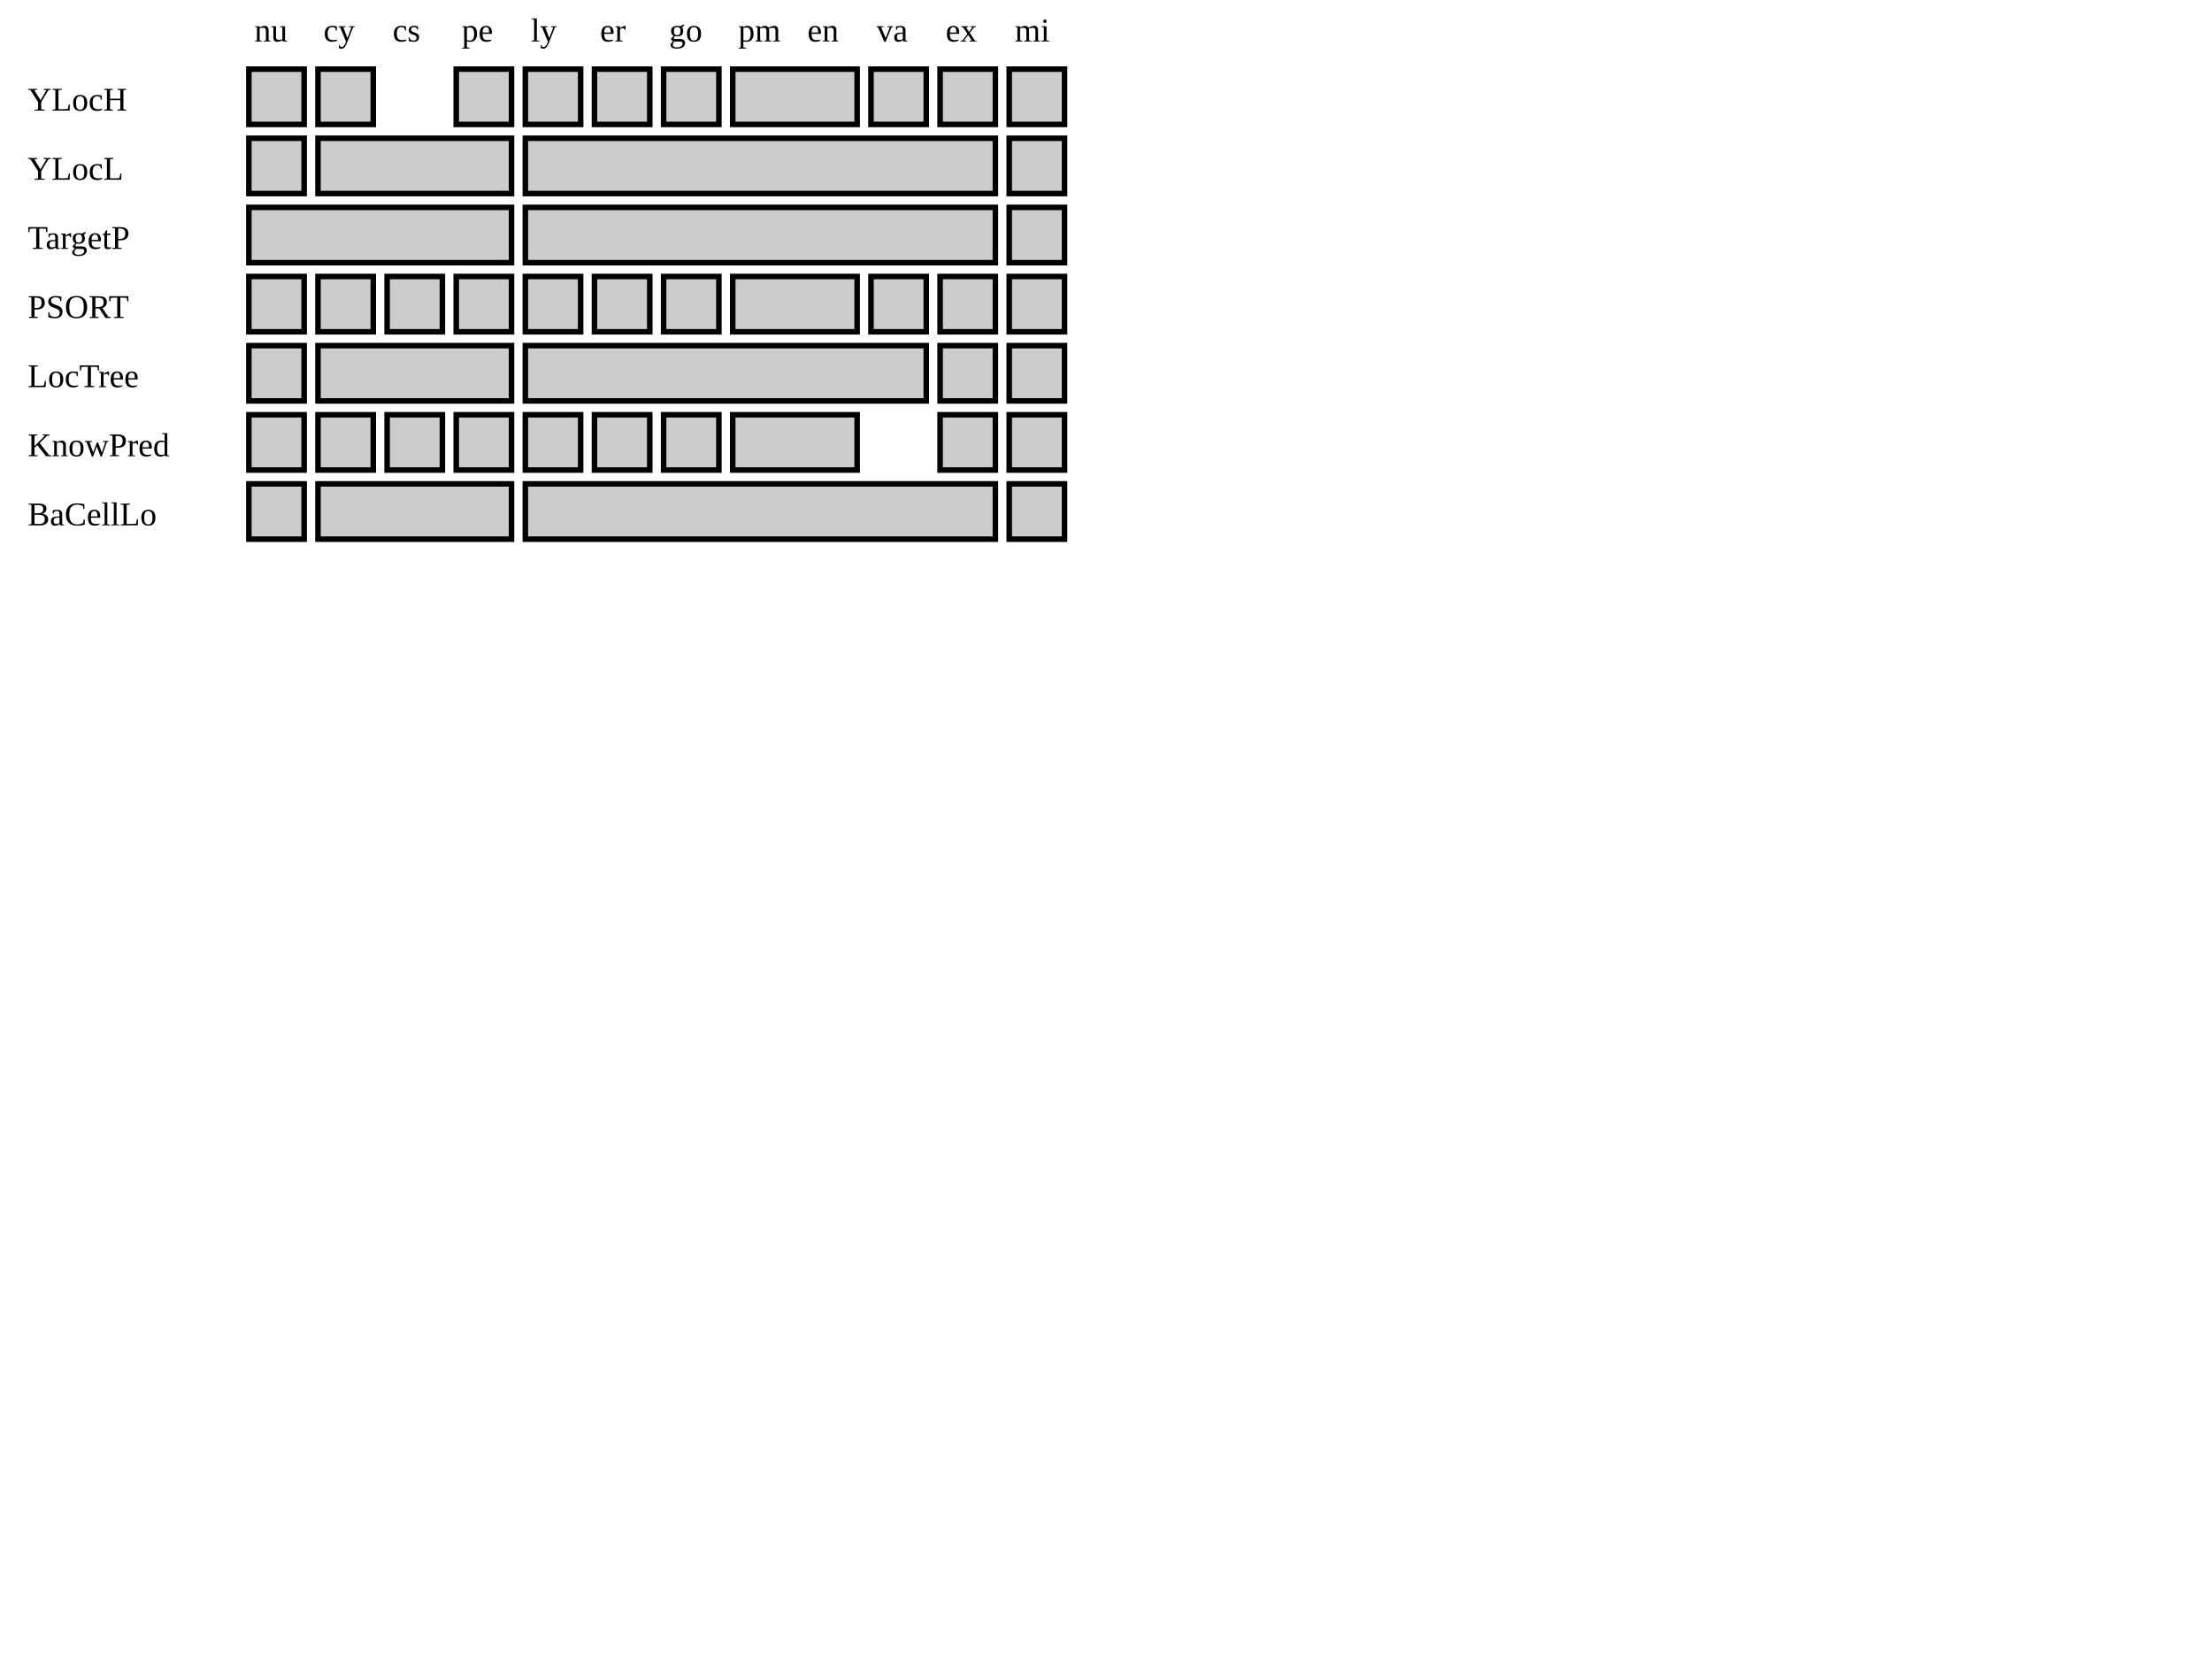
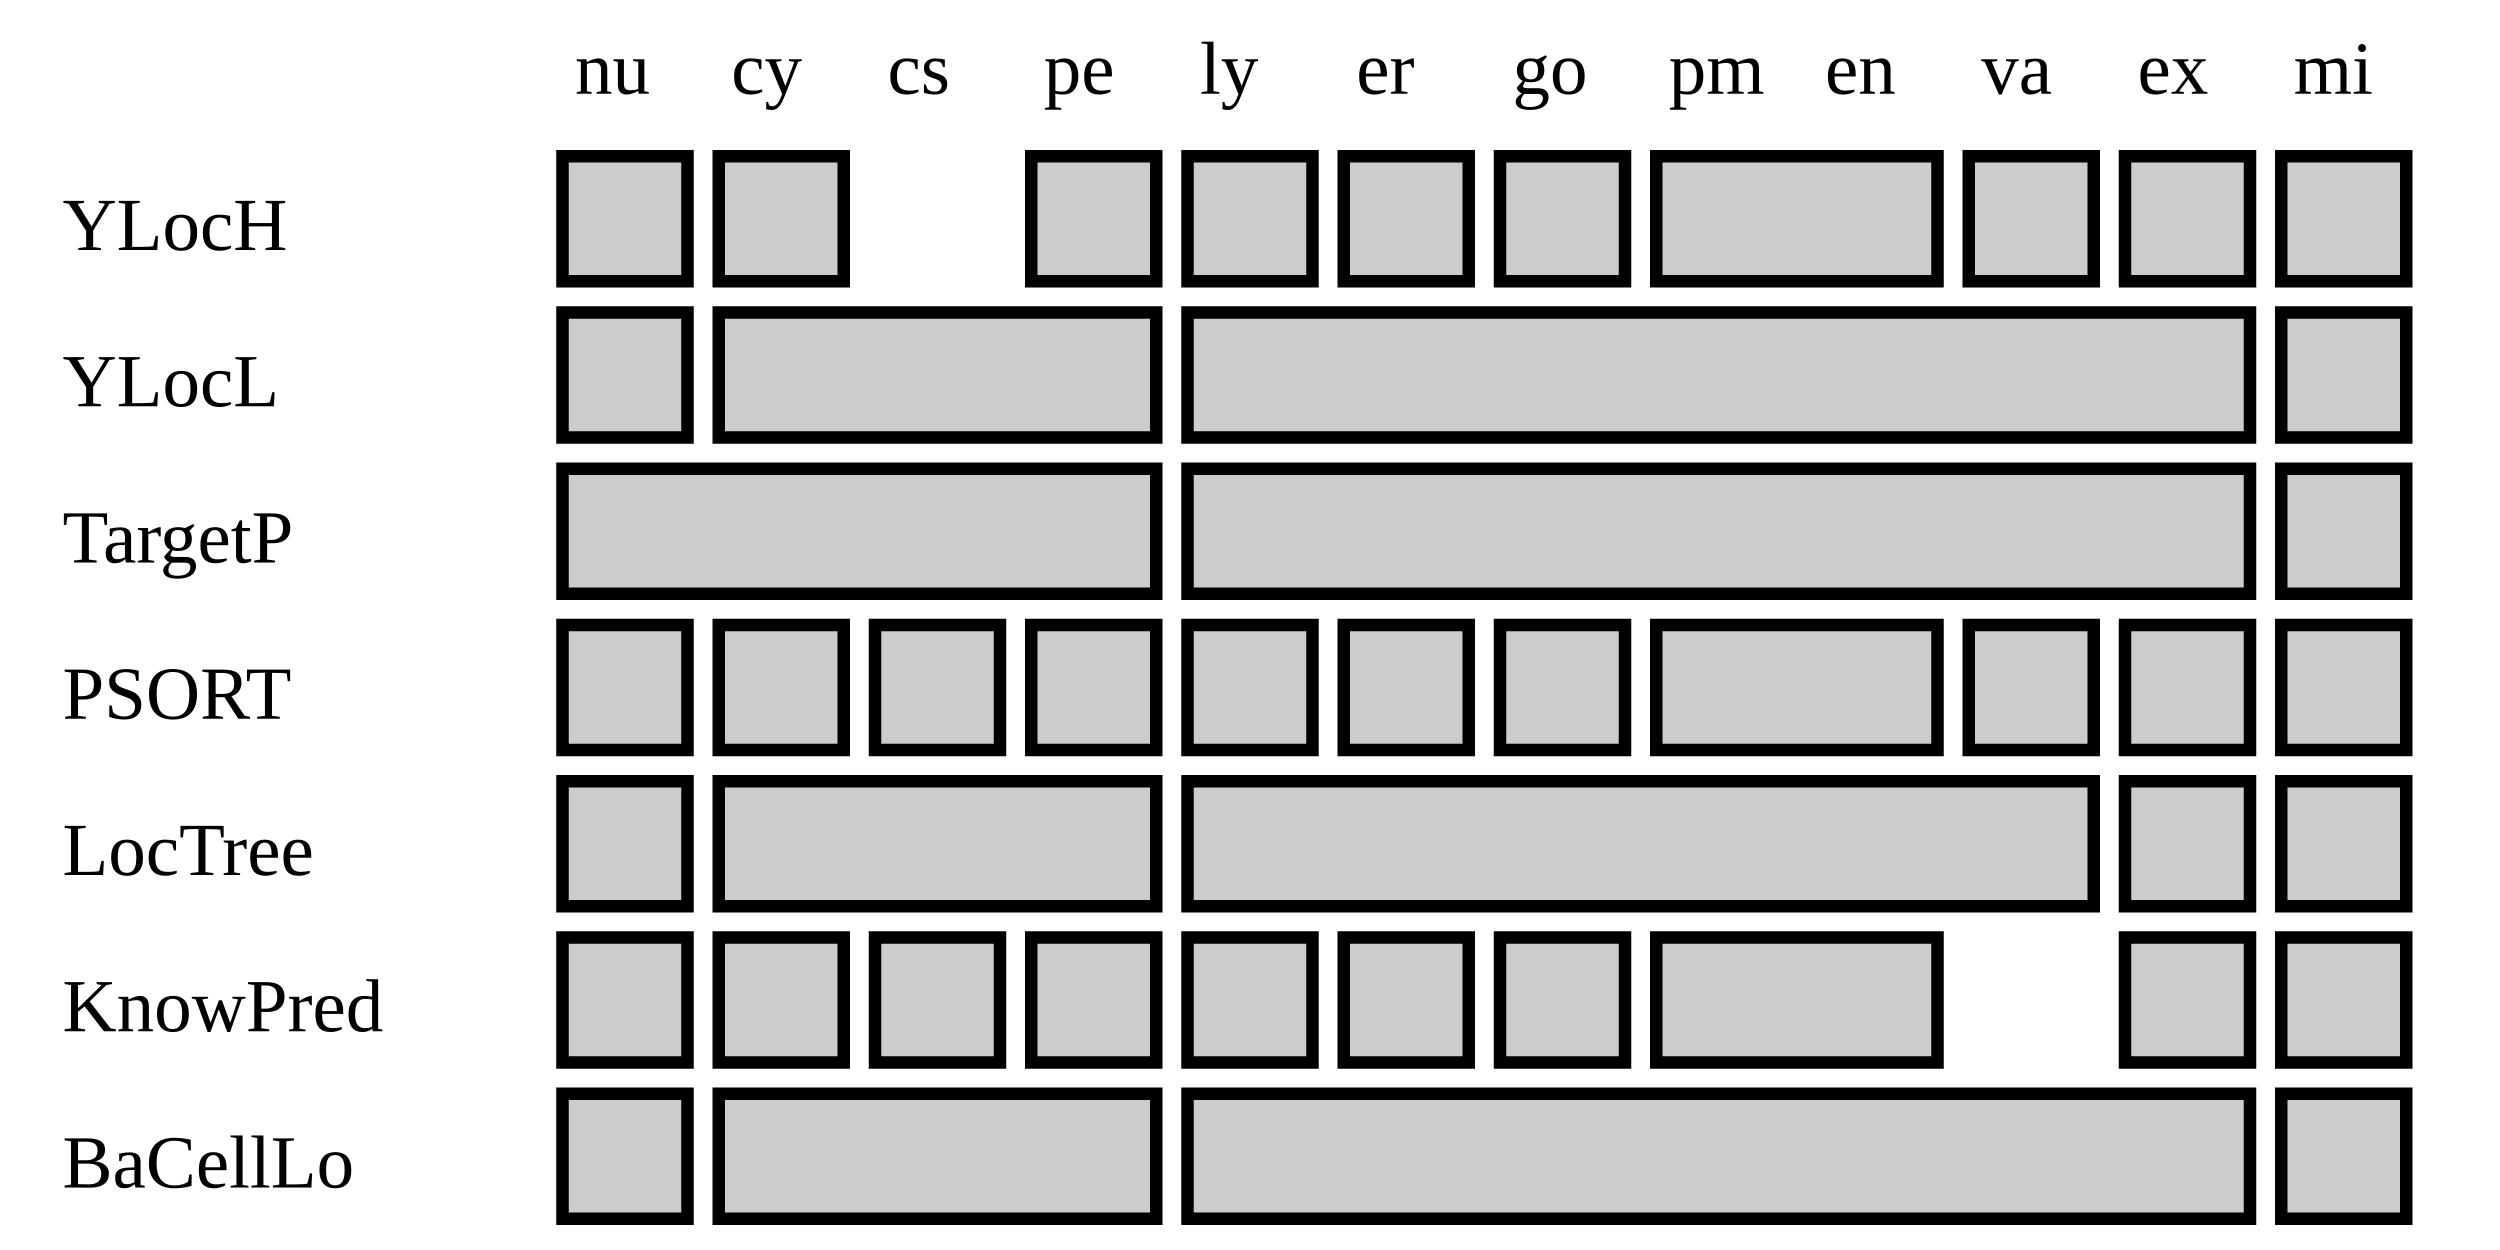
- <svg xmlns="http://www.w3.org/2000/svg" version="1.1" height="600" width="800">
+ <svg xmlns="http://www.w3.org/2000/svg" version="1.1" height="200" width="400">
  <text x="92" y="15" fill="black">nu</text>
  <text x="117" y="15" fill="black">cy</text>
  <text x="142" y="15" fill="black">cs</text>
  <text x="167" y="15" fill="black">pe</text>
  <text x="192" y="15" fill="black">ly</text>
  <text x="217" y="15" fill="black">er</text>
  <text x="242" y="15" fill="black">go</text>
  <text x="267" y="15" fill="black">pm</text>
  <text x="292" y="15" fill="black">en</text>
  <text x="317" y="15" fill="black">va</text>
  <text x="342" y="15" fill="black">ex</text>
  <text x="367" y="15" fill="black">mi</text>
  <text x="10" y="40" fill="black">YLocH</text>
  <rect title="YLocH-nu" x="90" y="25" width="20" height="20" fill="#cccccc" style="stroke:black;stroke-width:2" />
  <rect title="YLocH-cy" x="115" y="25" width="20" height="20" fill="#cccccc" style="stroke:black;stroke-width:2" />
  <rect title="YLocH-pe" x="165" y="25" width="20" height="20" fill="#cccccc" style="stroke:black;stroke-width:2" />
  <rect title="YLocH-ly" x="190" y="25" width="20" height="20" fill="#cccccc" style="stroke:black;stroke-width:2" />
  <rect title="YLocH-er" x="215" y="25" width="20" height="20" fill="#cccccc" style="stroke:black;stroke-width:2" />
  <rect title="YLocH-go" x="240" y="25" width="20" height="20" fill="#cccccc" style="stroke:black;stroke-width:2" />
  <rect title="YLocH-pm" x="265" y="25" width="45" height="20" fill="#cccccc" style="stroke:black;stroke-width:2" />
  <rect title="YLocH-va" x="315" y="25" width="20" height="20" fill="#cccccc" style="stroke:black;stroke-width:2" />
  <rect title="YLocH-ex" x="340" y="25" width="20" height="20" fill="#cccccc" style="stroke:black;stroke-width:2" />
  <rect title="YLocH-mi" x="365" y="25" width="20" height="20" fill="#cccccc" style="stroke:black;stroke-width:2" />
  <text x="10" y="65" fill="black">YLocL</text>
  <rect title="YLocL-nu" x="90" y="50" width="20" height="20" fill="#cccccc" style="stroke:black;stroke-width:2" />
  <rect title="YLocL-cy" x="115" y="50" width="70" height="20" fill="#cccccc" style="stroke:black;stroke-width:2" />
  <rect title="YLocL-ly" x="190" y="50" width="170" height="20" fill="#cccccc" style="stroke:black;stroke-width:2" />
  <rect title="YLocL-mi" x="365" y="50" width="20" height="20" fill="#cccccc" style="stroke:black;stroke-width:2" />
  <text x="10" y="90" fill="black">TargetP</text>
  <rect title="TargetP-nu" x="90" y="75" width="95" height="20" fill="#cccccc" style="stroke:black;stroke-width:2" />
  <rect title="TargetP-ly" x="190" y="75" width="170" height="20" fill="#cccccc" style="stroke:black;stroke-width:2" />
  <rect title="TargetP-mi" x="365" y="75" width="20" height="20" fill="#cccccc" style="stroke:black;stroke-width:2" />
  <text x="10" y="115" fill="black">PSORT</text>
  <rect title="PSORT-nu" x="90" y="100" width="20" height="20" fill="#cccccc" style="stroke:black;stroke-width:2" />
  <rect title="PSORT-cy" x="115" y="100" width="20" height="20" fill="#cccccc" style="stroke:black;stroke-width:2" />
  <rect title="PSORT-cs" x="140" y="100" width="20" height="20" fill="#cccccc" style="stroke:black;stroke-width:2" />
  <rect title="PSORT-pe" x="165" y="100" width="20" height="20" fill="#cccccc" style="stroke:black;stroke-width:2" />
  <rect title="PSORT-ly" x="190" y="100" width="20" height="20" fill="#cccccc" style="stroke:black;stroke-width:2" />
  <rect title="PSORT-er" x="215" y="100" width="20" height="20" fill="#cccccc" style="stroke:black;stroke-width:2" />
  <rect title="PSORT-go" x="240" y="100" width="20" height="20" fill="#cccccc" style="stroke:black;stroke-width:2" />
  <rect title="PSORT-pm" x="265" y="100" width="45" height="20" fill="#cccccc" style="stroke:black;stroke-width:2" />
  <rect title="PSORT-va" x="315" y="100" width="20" height="20" fill="#cccccc" style="stroke:black;stroke-width:2" />
  <rect title="PSORT-ex" x="340" y="100" width="20" height="20" fill="#cccccc" style="stroke:black;stroke-width:2" />
  <rect title="PSORT-mi" x="365" y="100" width="20" height="20" fill="#cccccc" style="stroke:black;stroke-width:2" />
  <text x="10" y="140" fill="black">LocTree</text>
  <rect title="LocTree-nu" x="90" y="125" width="20" height="20" fill="#cccccc" style="stroke:black;stroke-width:2" />
  <rect title="LocTree-cy" x="115" y="125" width="70" height="20" fill="#cccccc" style="stroke:black;stroke-width:2" />
  <rect title="LocTree-ly" x="190" y="125" width="145" height="20" fill="#cccccc" style="stroke:black;stroke-width:2" />
  <rect title="LocTree-ex" x="340" y="125" width="20" height="20" fill="#cccccc" style="stroke:black;stroke-width:2" />
  <rect title="LocTree-mi" x="365" y="125" width="20" height="20" fill="#cccccc" style="stroke:black;stroke-width:2" />
  <text x="10" y="165" fill="black">KnowPred</text>
  <rect title="KnowPred-nu" x="90" y="150" width="20" height="20" fill="#cccccc" style="stroke:black;stroke-width:2" />
  <rect title="KnowPred-cy" x="115" y="150" width="20" height="20" fill="#cccccc" style="stroke:black;stroke-width:2" />
  <rect title="KnowPred-cs" x="140" y="150" width="20" height="20" fill="#cccccc" style="stroke:black;stroke-width:2" />
  <rect title="KnowPred-pe" x="165" y="150" width="20" height="20" fill="#cccccc" style="stroke:black;stroke-width:2" />
  <rect title="KnowPred-ly" x="190" y="150" width="20" height="20" fill="#cccccc" style="stroke:black;stroke-width:2" />
  <rect title="KnowPred-er" x="215" y="150" width="20" height="20" fill="#cccccc" style="stroke:black;stroke-width:2" />
  <rect title="KnowPred-go" x="240" y="150" width="20" height="20" fill="#cccccc" style="stroke:black;stroke-width:2" />
  <rect title="KnowPred-pm" x="265" y="150" width="45" height="20" fill="#cccccc" style="stroke:black;stroke-width:2" />
  <rect title="KnowPred-ex" x="340" y="150" width="20" height="20" fill="#cccccc" style="stroke:black;stroke-width:2" />
  <rect title="KnowPred-mi" x="365" y="150" width="20" height="20" fill="#cccccc" style="stroke:black;stroke-width:2" />
  <text x="10" y="190" fill="black">BaCellLo</text>
  <rect title="BaCellLo-nu" x="90" y="175" width="20" height="20" fill="#cccccc" style="stroke:black;stroke-width:2" />
  <rect title="BaCellLo-cy" x="115" y="175" width="70" height="20" fill="#cccccc" style="stroke:black;stroke-width:2" />
  <rect title="BaCellLo-ly" x="190" y="175" width="170" height="20" fill="#cccccc" style="stroke:black;stroke-width:2" />
  <rect title="BaCellLo-mi" x="365" y="175" width="20" height="20" fill="#cccccc" style="stroke:black;stroke-width:2" />
</svg>
